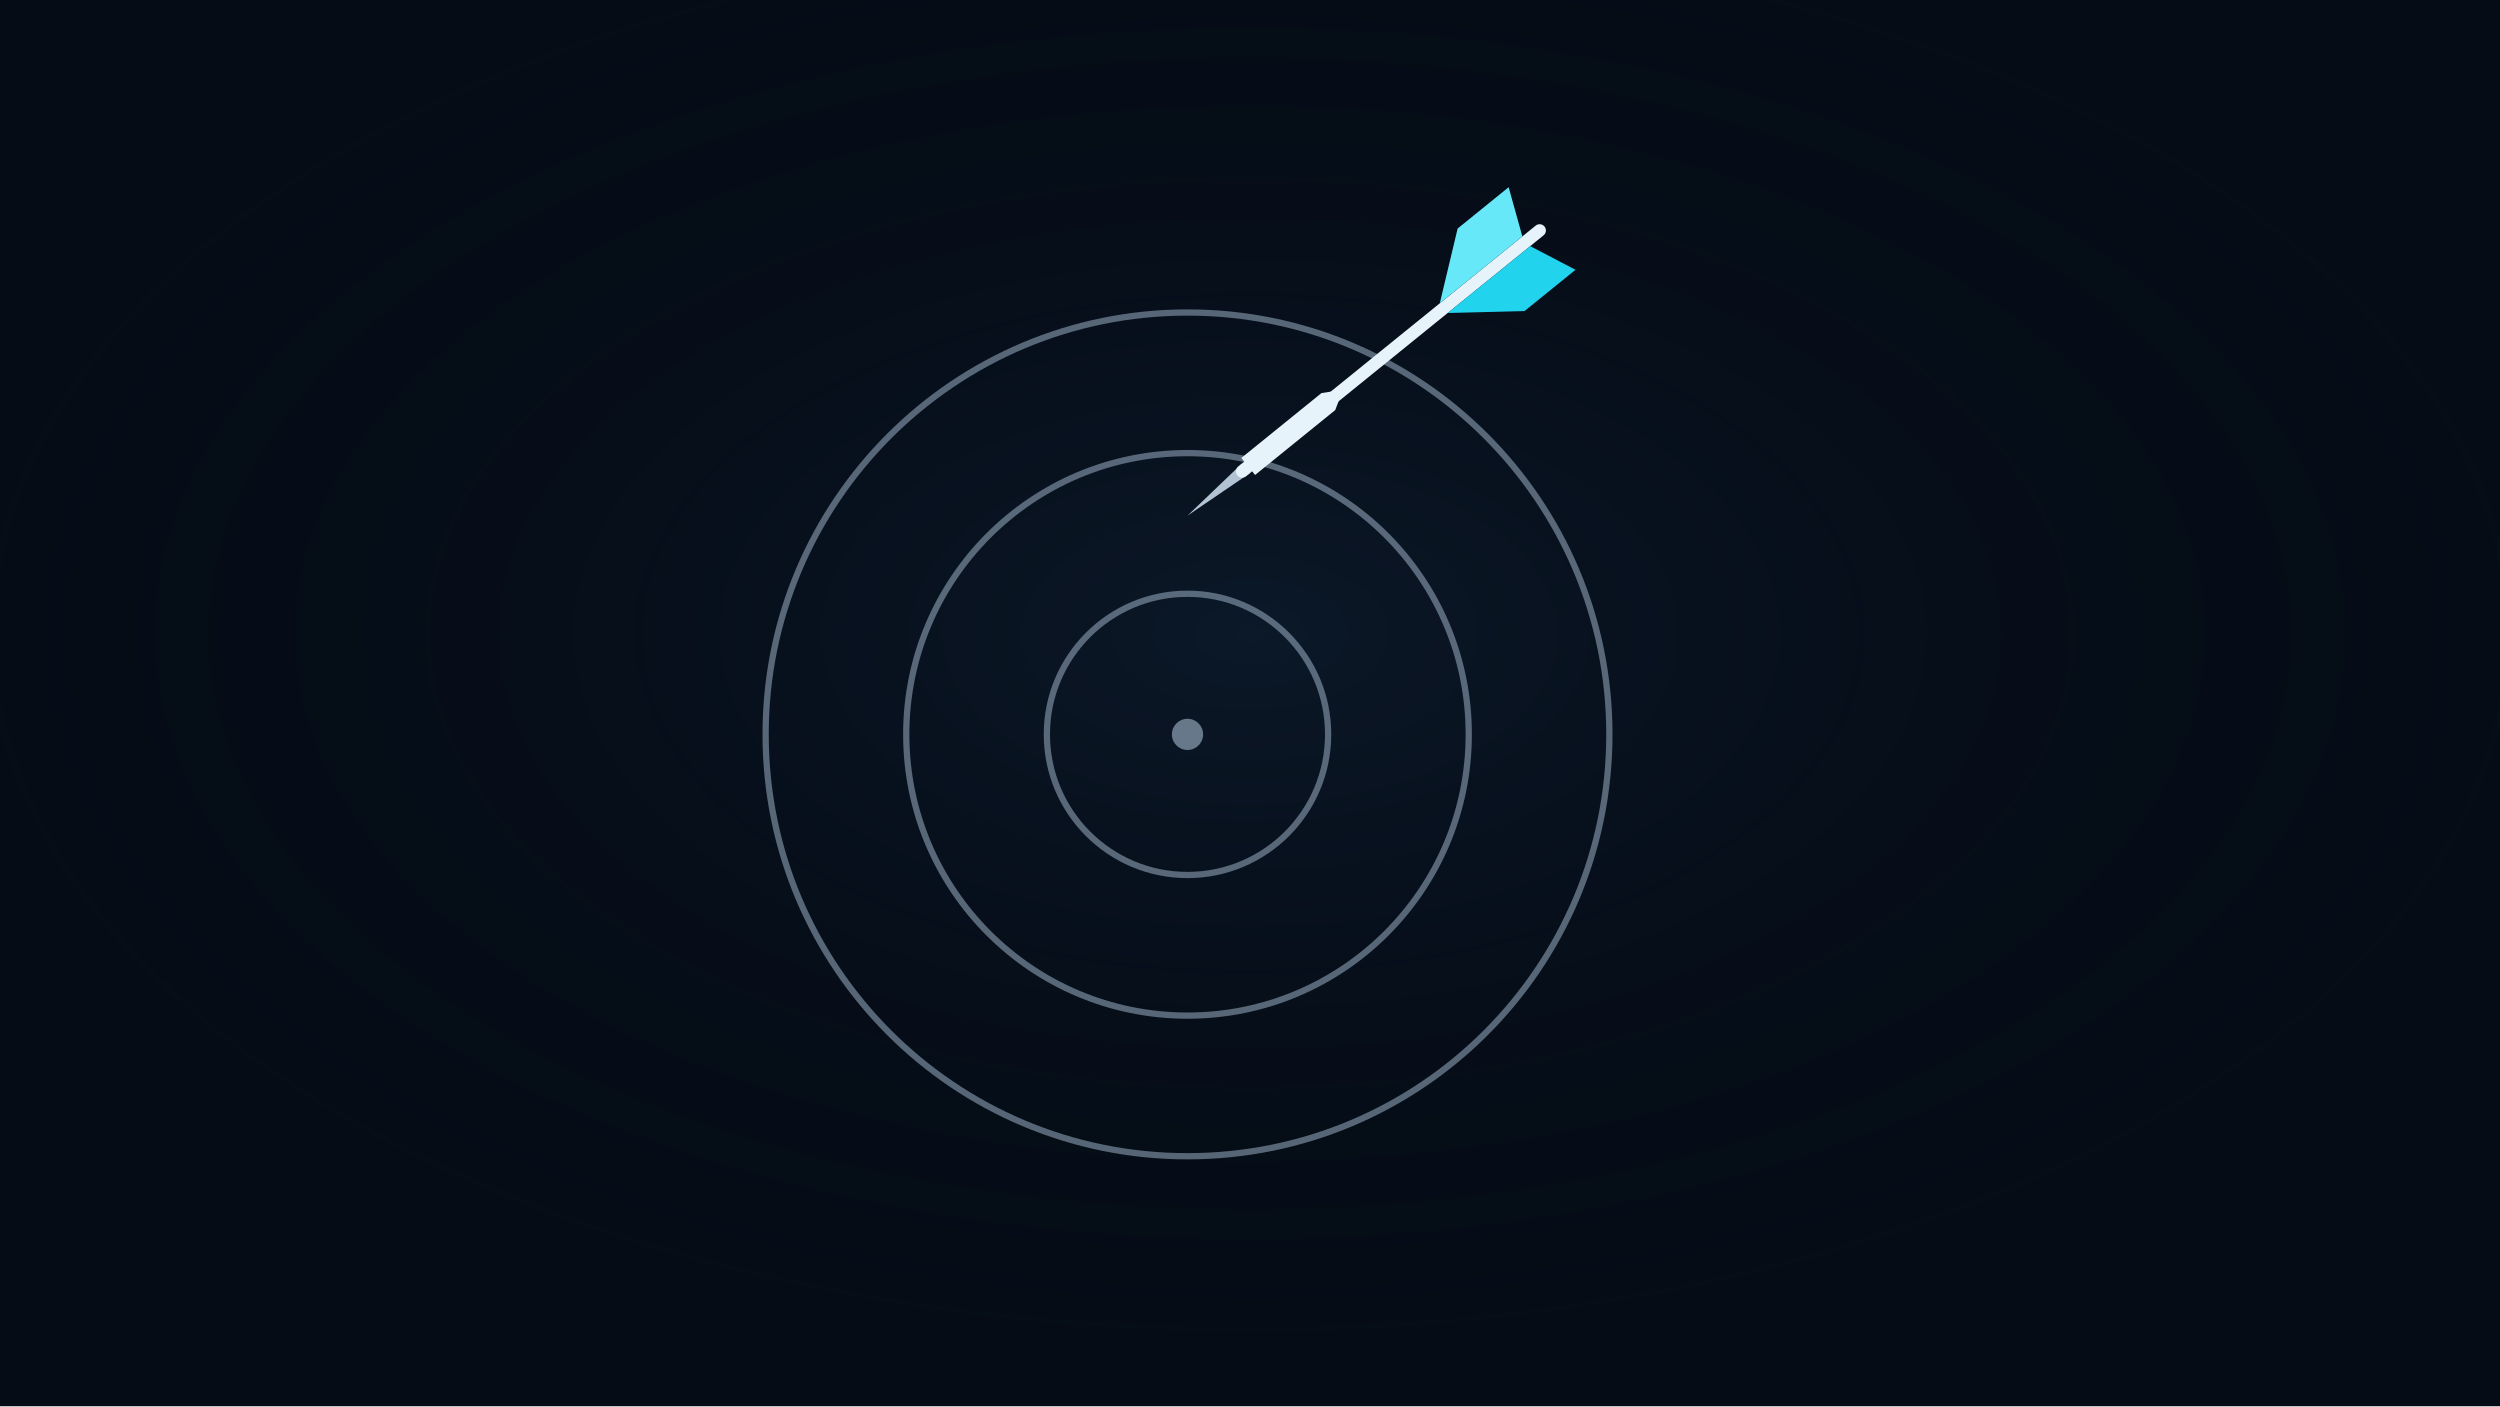
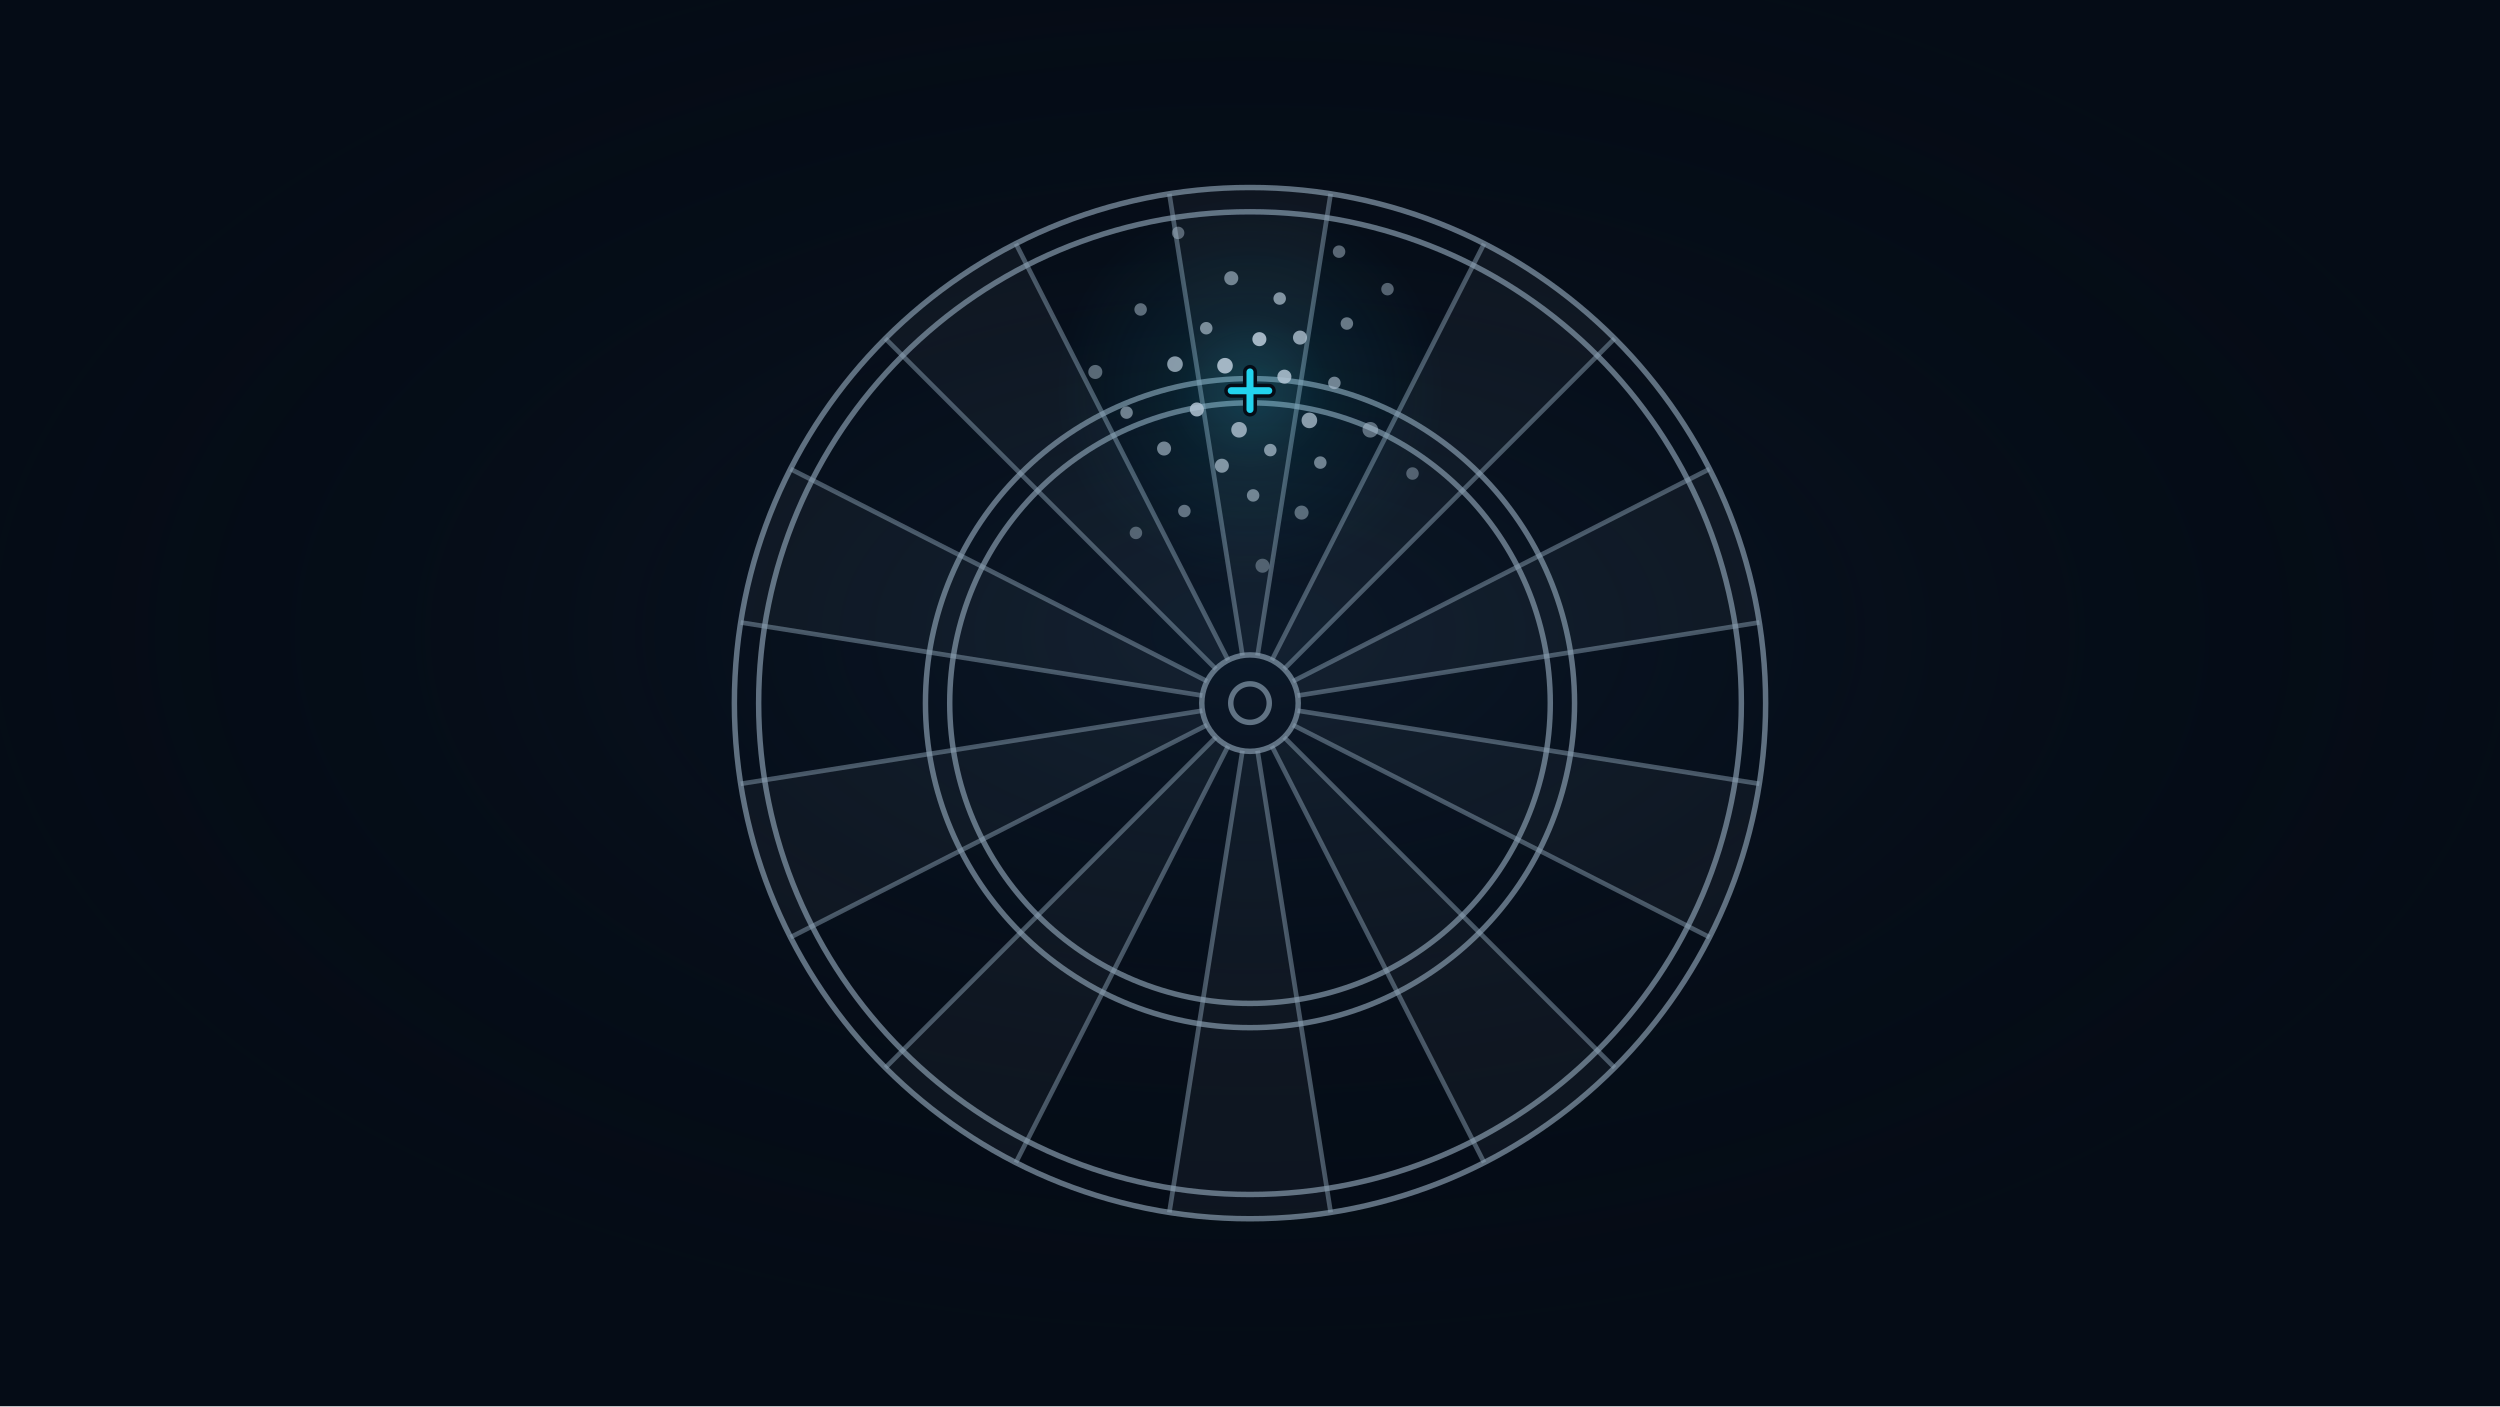
<svg xmlns="http://www.w3.org/2000/svg" viewBox="0 0 1600 900" role="img" aria-labelledby="title description">
  <defs>
    <radialGradient id="ambient-glow" cx="50%" cy="45%" r="54%">
      <stop offset="0" stop-color="#112338" stop-opacity="0.54" />
      <stop offset="0.62" stop-color="#07111f" stop-opacity="0.2" />
      <stop offset="1" stop-color="#050c16" stop-opacity="0" />
    </radialGradient>
+     <radialGradient id="aim-glow">
+       <stop offset="0" stop-color="#22d3ee" stop-opacity="0.2" />
+       <stop offset="0.4" stop-color="#22d3ee" stop-opacity="0.07" />
+       <stop offset="1" stop-color="#22d3ee" stop-opacity="0" />
+     </radialGradient>
+     <path id="sector-fill" d="M-4.83 -30.48 L-51.62 -325.94 A330 330 0 0 1 51.62 -325.94 L4.83 -30.48 A30.86 30.86 0 0 0 -4.83 -30.48Z" />
+     <path id="sector-wire" d="M4.83 -30.48 51.62 -325.94" />
  </defs>
  <rect width="1600" height="900" fill="#050c16" />
  <rect width="1600" height="900" fill="url(#ambient-glow)" />
-   <g transform="translate(760 470)">
-     <g fill="none" stroke="#8da2b5" stroke-width="4" opacity="0.6">
-       <circle r="270" />
-       <circle r="180" />
-       <circle r="90" />
+   <g transform="translate(800 450)">
+     <g fill="#8da2b5" opacity="0.065">
+       <use href="#sector-fill" transform="rotate(0)" />
+       <use href="#sector-fill" transform="rotate(36)" />
+       <use href="#sector-fill" transform="rotate(72)" />
+       <use href="#sector-fill" transform="rotate(108)" />
+       <use href="#sector-fill" transform="rotate(144)" />
+       <use href="#sector-fill" transform="rotate(180)" />
+       <use href="#sector-fill" transform="rotate(216)" />
+       <use href="#sector-fill" transform="rotate(252)" />
+       <use href="#sector-fill" transform="rotate(288)" />
+       <use href="#sector-fill" transform="rotate(324)" />
    </g>
-     <circle r="10" fill="#8da2b5" opacity="0.7" />
+     <g fill="none" stroke="#8da2b5" stroke-width="3" opacity="0.48">
+       <use href="#sector-wire" transform="rotate(0)" />
+       <use href="#sector-wire" transform="rotate(18)" />
+       <use href="#sector-wire" transform="rotate(36)" />
+       <use href="#sector-wire" transform="rotate(54)" />
+       <use href="#sector-wire" transform="rotate(72)" />
+       <use href="#sector-wire" transform="rotate(90)" />
+       <use href="#sector-wire" transform="rotate(108)" />
+       <use href="#sector-wire" transform="rotate(126)" />
+       <use href="#sector-wire" transform="rotate(144)" />
+       <use href="#sector-wire" transform="rotate(162)" />
+       <use href="#sector-wire" transform="rotate(180)" />
+       <use href="#sector-wire" transform="rotate(198)" />
+       <use href="#sector-wire" transform="rotate(216)" />
+       <use href="#sector-wire" transform="rotate(234)" />
+       <use href="#sector-wire" transform="rotate(252)" />
+       <use href="#sector-wire" transform="rotate(270)" />
+       <use href="#sector-wire" transform="rotate(288)" />
+       <use href="#sector-wire" transform="rotate(306)" />
+       <use href="#sector-wire" transform="rotate(324)" />
+       <use href="#sector-wire" transform="rotate(342)" />
+     </g>
+     <g fill="none" stroke="#8da2b5" stroke-width="3.5" opacity="0.66">
+       <circle r="330" />
+       <circle r="314.47" />
+       <circle r="207.71" />
+       <circle r="192.18" />
+       <circle r="30.86" />
+       <circle r="12.33" />
+     </g>
  </g>
-   <g transform="translate(760 330) rotate(-39)">
-     <path d="M0 0 48 -4V4Z" fill="#b2c4d3" />
-     <path d="M45 0H290" fill="none" stroke="#e7f3fb" stroke-width="8" stroke-linecap="round" />
-     <path d="M50 -7H116L128 0 116 7H50Z" fill="#e7f3fb" />
-     <path d="M211 -4 250 -34 292 -34 279 -4Z" fill="#67e8f9" />
-     <path d="M211 4 250 34 292 34 279 4Z" fill="#22d3ee" />
+   <g transform="translate(800 250.06)">
+     <circle r="125" fill="url(#aim-glow)" />
+     <g fill="#b2c4d3">
+       <circle cx="-16" cy="-16" r="5" opacity="0.9" />
+       <circle cx="22" cy="-9" r="4.5" opacity="0.85" />
+       <circle cx="-7" cy="25" r="5" opacity="0.8" />
+       <circle cx="13" cy="38" r="4" opacity="0.7" />
+       <circle cx="-34" cy="12" r="4.5" opacity="0.85" />
+       <circle cx="38" cy="19" r="5" opacity="0.75" />
+       <circle cx="6" cy="-33" r="4.5" opacity="0.9" />
+       <circle cx="-28" cy="-40" r="4" opacity="0.65" />
+       <circle cx="32" cy="-34" r="4.5" opacity="0.78" />
+       <circle cx="-48" cy="-17" r="5" opacity="0.75" />
+       <circle cx="54" cy="-5" r="4" opacity="0.62" />
+       <circle cx="-18" cy="48" r="4.5" opacity="0.7" />
+       <circle cx="45" cy="46" r="4" opacity="0.6" />
+       <circle cx="-55" cy="37" r="4.5" opacity="0.62" />
+       <circle cx="19" cy="-59" r="4" opacity="0.7" />
+       <circle cx="-12" cy="-72" r="4.5" opacity="0.6" />
+       <circle cx="62" cy="-43" r="4" opacity="0.56" />
+       <circle cx="-70" cy="-52" r="4" opacity="0.5" />
+       <circle cx="77" cy="25" r="5" opacity="0.5" />
+       <circle cx="-79" cy="14" r="4" opacity="0.6" />
+       <circle cx="2" cy="67" r="4" opacity="0.6" />
+       <circle cx="33" cy="78" r="4.5" opacity="0.48" />
+       <circle cx="-42" cy="77" r="4" opacity="0.52" />
+       <circle cx="88" cy="-65" r="4" opacity="0.45" />
+       <circle cx="-99" cy="-12" r="4.5" opacity="0.48" />
+       <circle cx="104" cy="53" r="4" opacity="0.42" />
+       <circle cx="-73" cy="91" r="4" opacity="0.42" />
+       <circle cx="57" cy="-89" r="4" opacity="0.48" />
+       <circle cx="-46" cy="-101" r="4" opacity="0.45" />
+       <circle cx="8" cy="112" r="4.5" opacity="0.4" />
+     </g>
+     <path d="M-12 0H12 M0 -12V12" fill="none" stroke="#050c16" stroke-width="9" stroke-linecap="round" />
+     <path d="M-12 0H12 M0 -12V12" fill="none" stroke="#22d3ee" stroke-width="4.5" stroke-linecap="round" />
  </g>
</svg>
